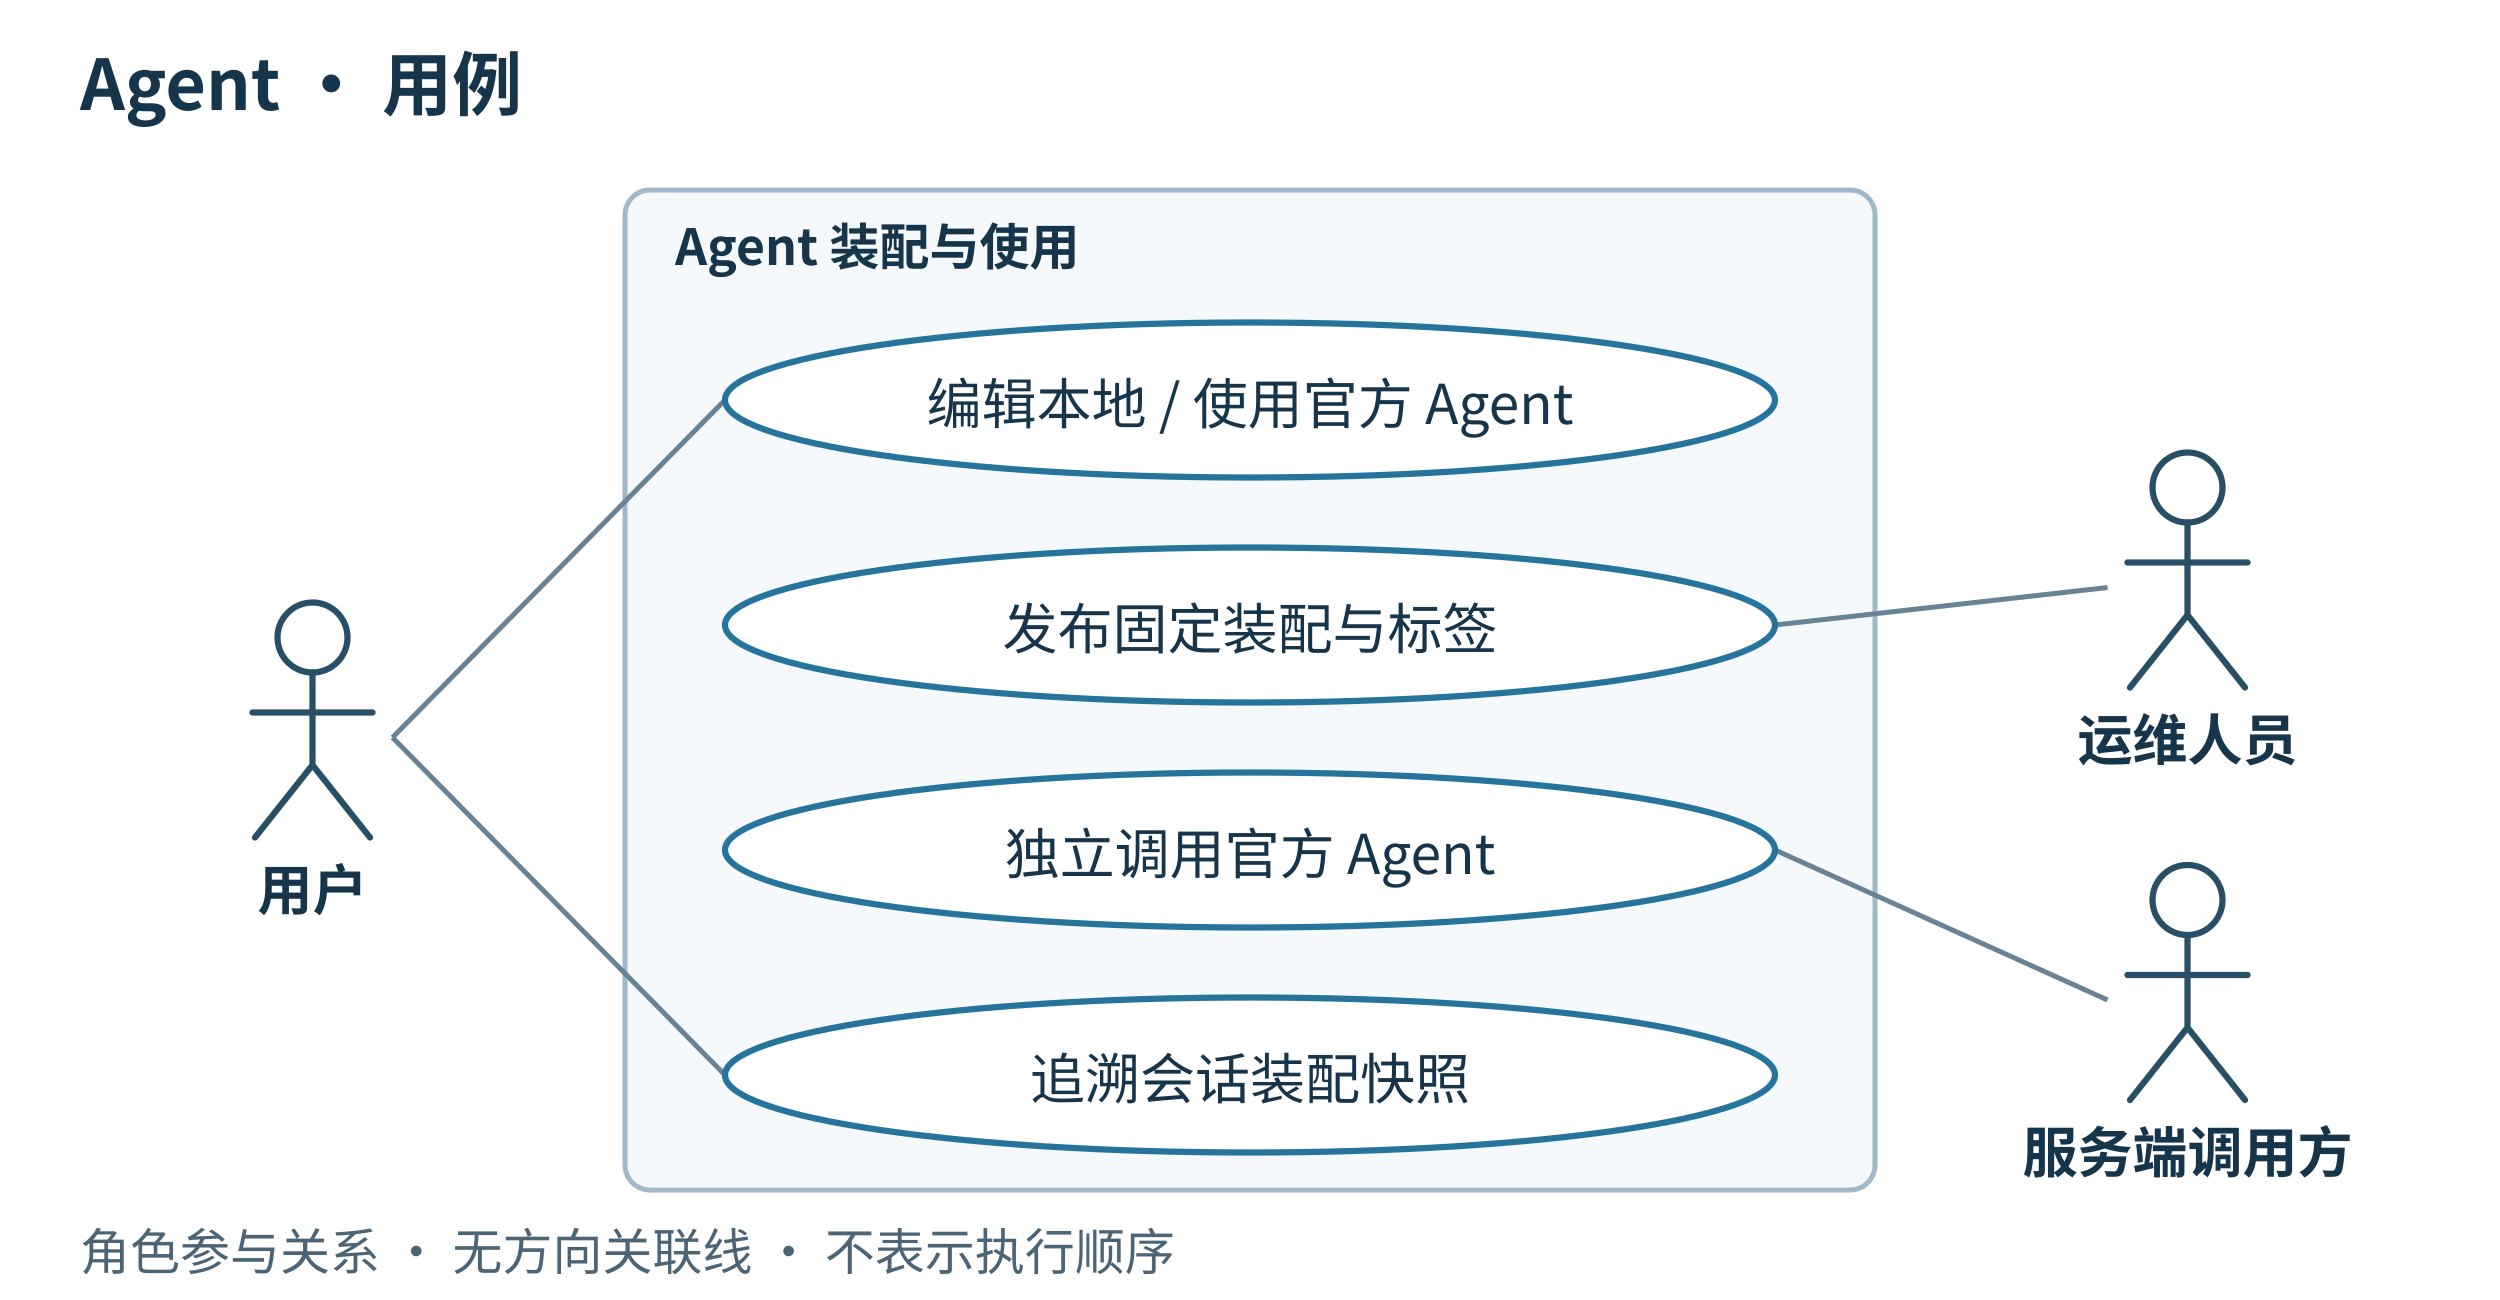
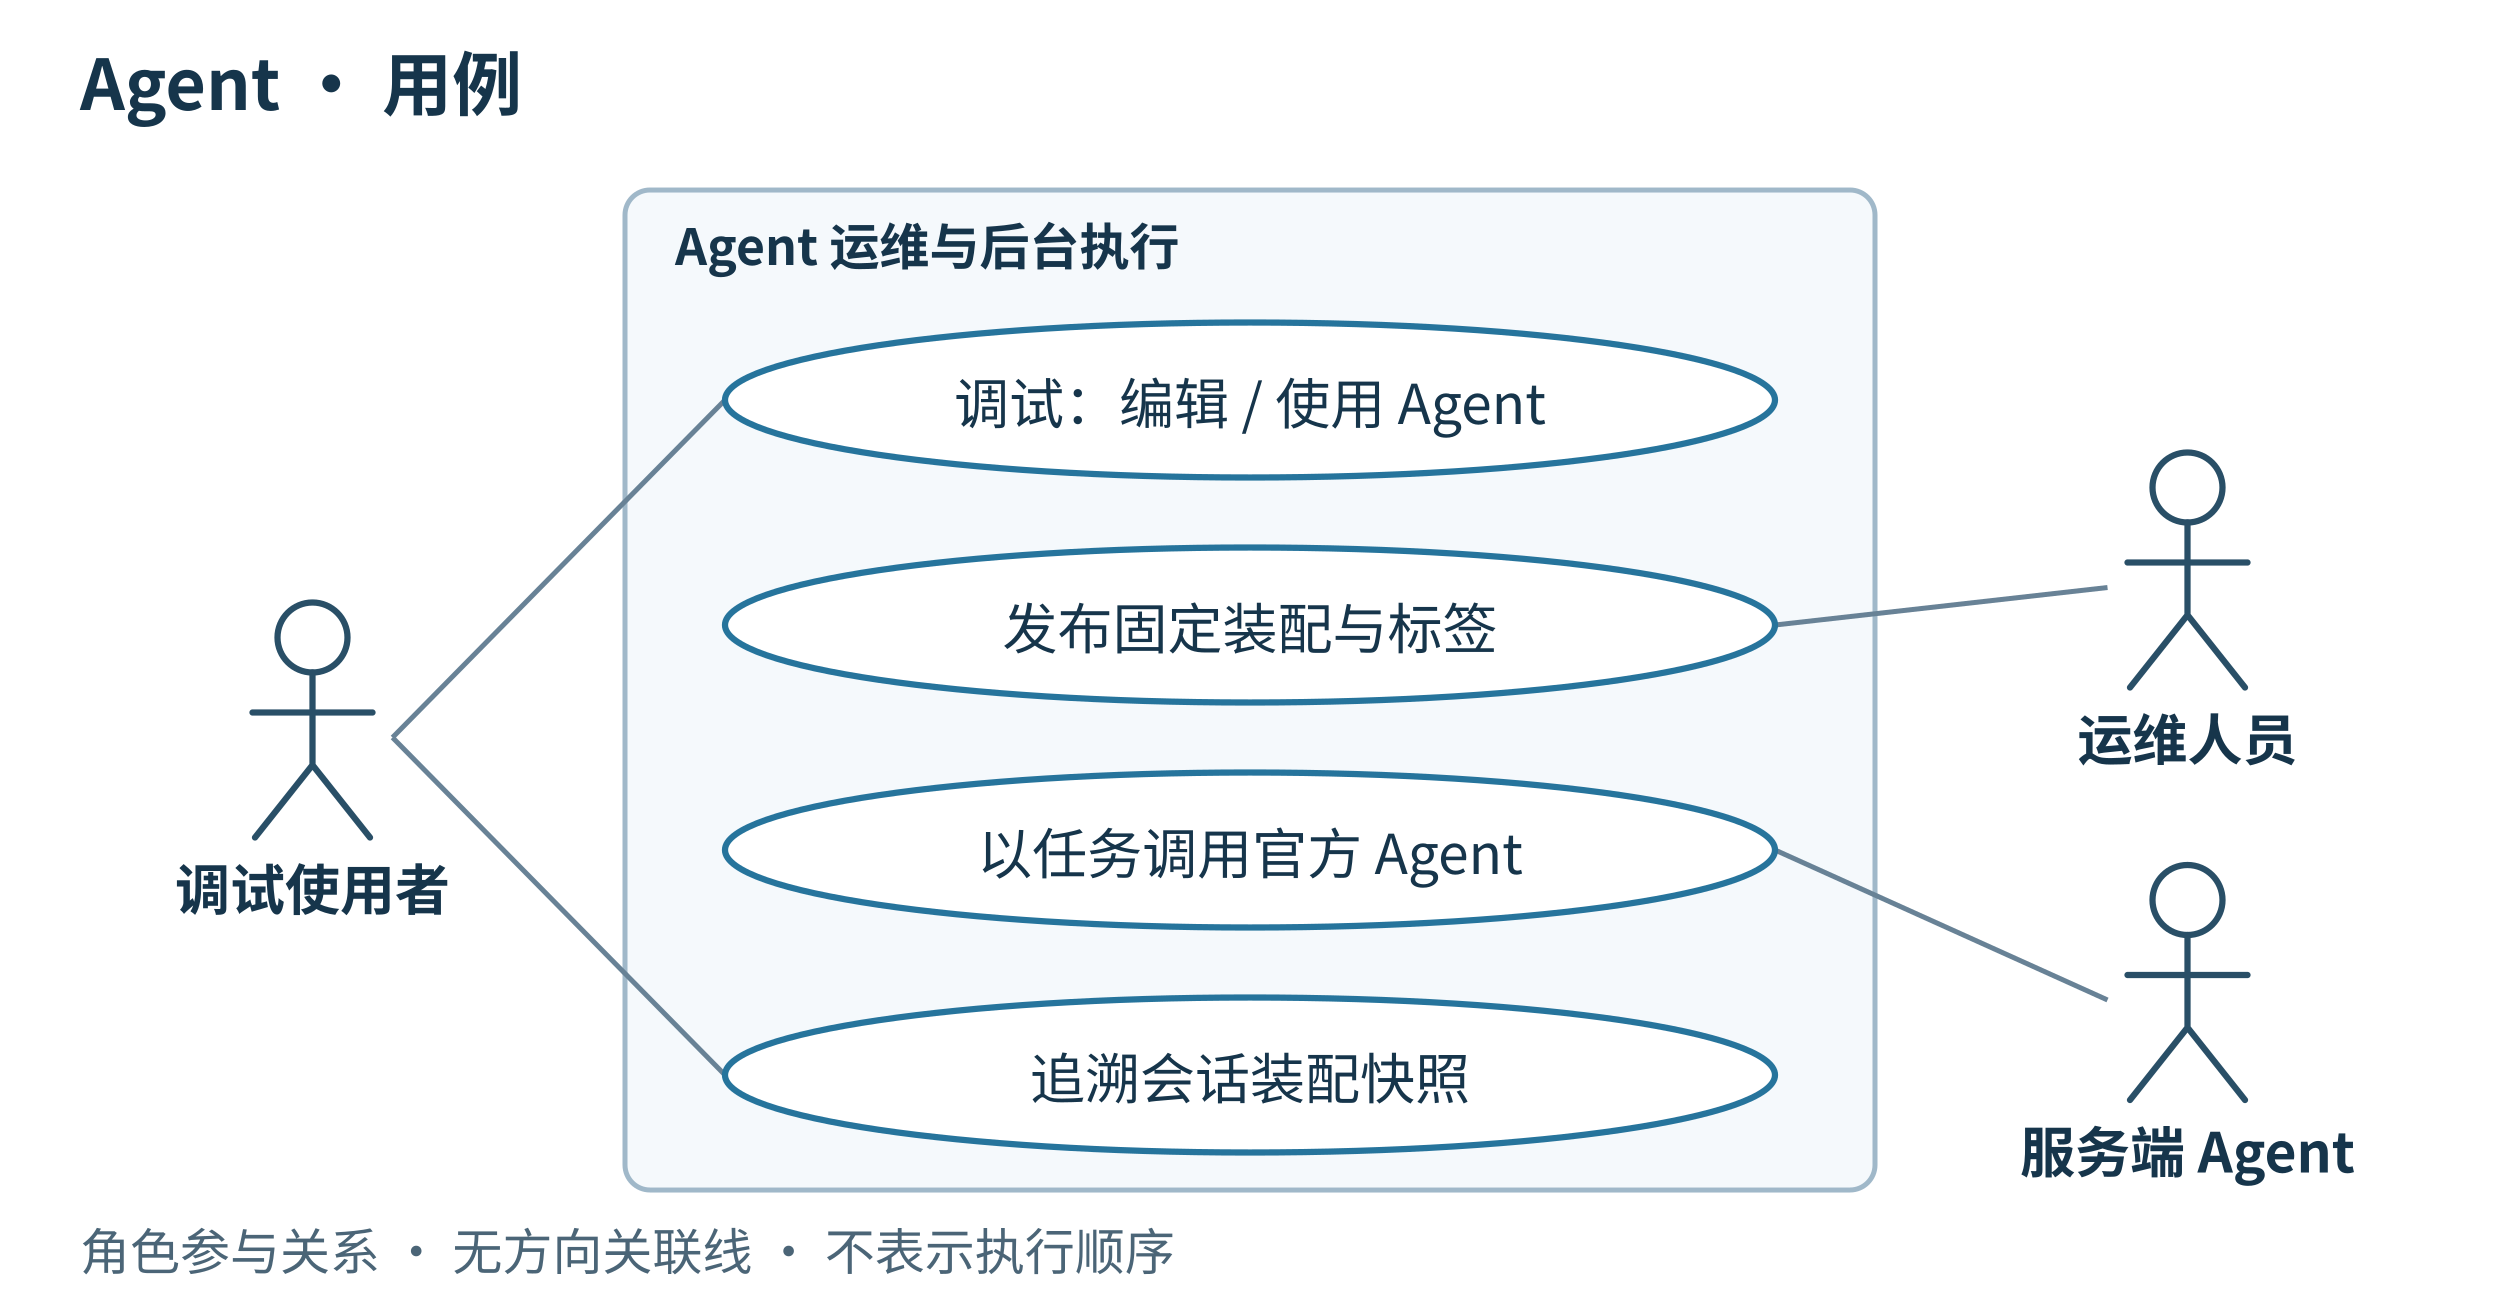
<svg xmlns="http://www.w3.org/2000/svg" width="1000" height="520" viewBox="0 0 1000 520" role="img" aria-labelledby="title desc">
  <style>
      text { font-family: "PingFang SC", "Microsoft YaHei", "Noto Sans CJK SC", sans-serif; fill:#16354b; }
      .heading { font-size:28px; font-weight:700; }
      .boundary { fill:#f5f9fc; stroke:#a0b8c9; stroke-width:2; }
      .boundary-label { font-size:20px; font-weight:600; }
      .association { stroke:#688296; stroke-width:2; fill:none; }
      .usecase { fill:#ffffff; stroke:#26749c; stroke-width:2.5; }
      .usecase-label { font-size:22px; font-weight:500; text-anchor:middle; dominant-baseline:central; }
      .actor circle { fill:#ffffff; stroke:#294f67; stroke-width:2.5; }
      .actor path { fill:none; stroke:#294f67; stroke-width:2.5; stroke-linecap:round; stroke-linejoin:round; }
      .actor-label { font-size:22px; font-weight:600; text-anchor:middle; }
      .legend { font-size:20px; fill:#4b6577; }
    </style>
  <rect width="1000" height="520" fill="#ffffff" />
  <text x="32" y="44" class="heading">Agent · 用例</text>
  <rect x="250" y="76" width="500" height="400" rx="10" class="boundary" />
-   <text x="270" y="106" class="boundary-label">Agent 装配与使用</text>
+   <text x="270" y="106" class="boundary-label">Agent 运维与后台执行</text>
  <line x1="157" y1="295" x2="290" y2="160" class="association" />
  <line x1="157" y1="295" x2="290" y2="430" class="association" />
  <line x1="843" y1="235" x2="710" y2="250" class="association" />
  <line x1="843" y1="400" x2="710" y2="340" class="association" />
  <ellipse cx="500" cy="160" rx="210" ry="31" class="usecase" />
-   <text x="500" y="160" class="usecase-label">编辑本地 / 使用官方 Agent</text>
+   <text x="500" y="160" class="usecase-label">调试：编辑 / 使用 Agent</text>
  <ellipse cx="500" cy="250" rx="210" ry="31" class="usecase" />
  <text x="500" y="250" class="usecase-label">发布固定装配与标签</text>
  <ellipse cx="500" cy="340" rx="210" ry="31" class="usecase" />
-   <text x="500" y="340" class="usecase-label">独立调用官方 Agent</text>
+   <text x="500" y="340" class="usecase-label">以任务调用官方 Agent</text>
  <ellipse cx="500" cy="430" rx="210" ry="31" class="usecase" />
  <text x="500" y="430" class="usecase-label">追溯会话装配快照</text>
-   <g class="actor" aria-label="用户">
+   <g class="actor" aria-label="调试使用者">
    <circle cx="125" cy="255" r="14" />
    <path d="M 125 269 V 306 M 101 285 H 149 M 125 306 L 102 335 M 125 306 L 148 335" />
-     <text x="125" y="364" class="actor-label">用户</text>
+     <text x="125" y="364" class="actor-label">调试使用者</text>
  </g>
  <g class="actor" aria-label="运维人员">
    <circle cx="875" cy="195" r="14" />
    <path d="M 875 209 V 246 M 851 225 H 899 M 875 246 L 852 275 M 875 246 L 898 275" />
    <text x="875" y="304" class="actor-label">运维人员</text>
  </g>
-   <g class="actor" aria-label="服务端调用方">
+   <g class="actor" aria-label="服务端 Agent">
    <circle cx="875" cy="360" r="14" />
    <path d="M 875 374 V 411 M 851 390 H 899 M 875 411 L 852 440 M 875 411 L 898 440" />
-     <text x="875" y="469" class="actor-label">服务端调用方</text>
+     <text x="875" y="469" class="actor-label">服务端 Agent</text>
  </g>
  <text x="32" y="508" class="legend">角色参与关系 · 无方向关联线 · 不表示执行顺序</text>
</svg>
